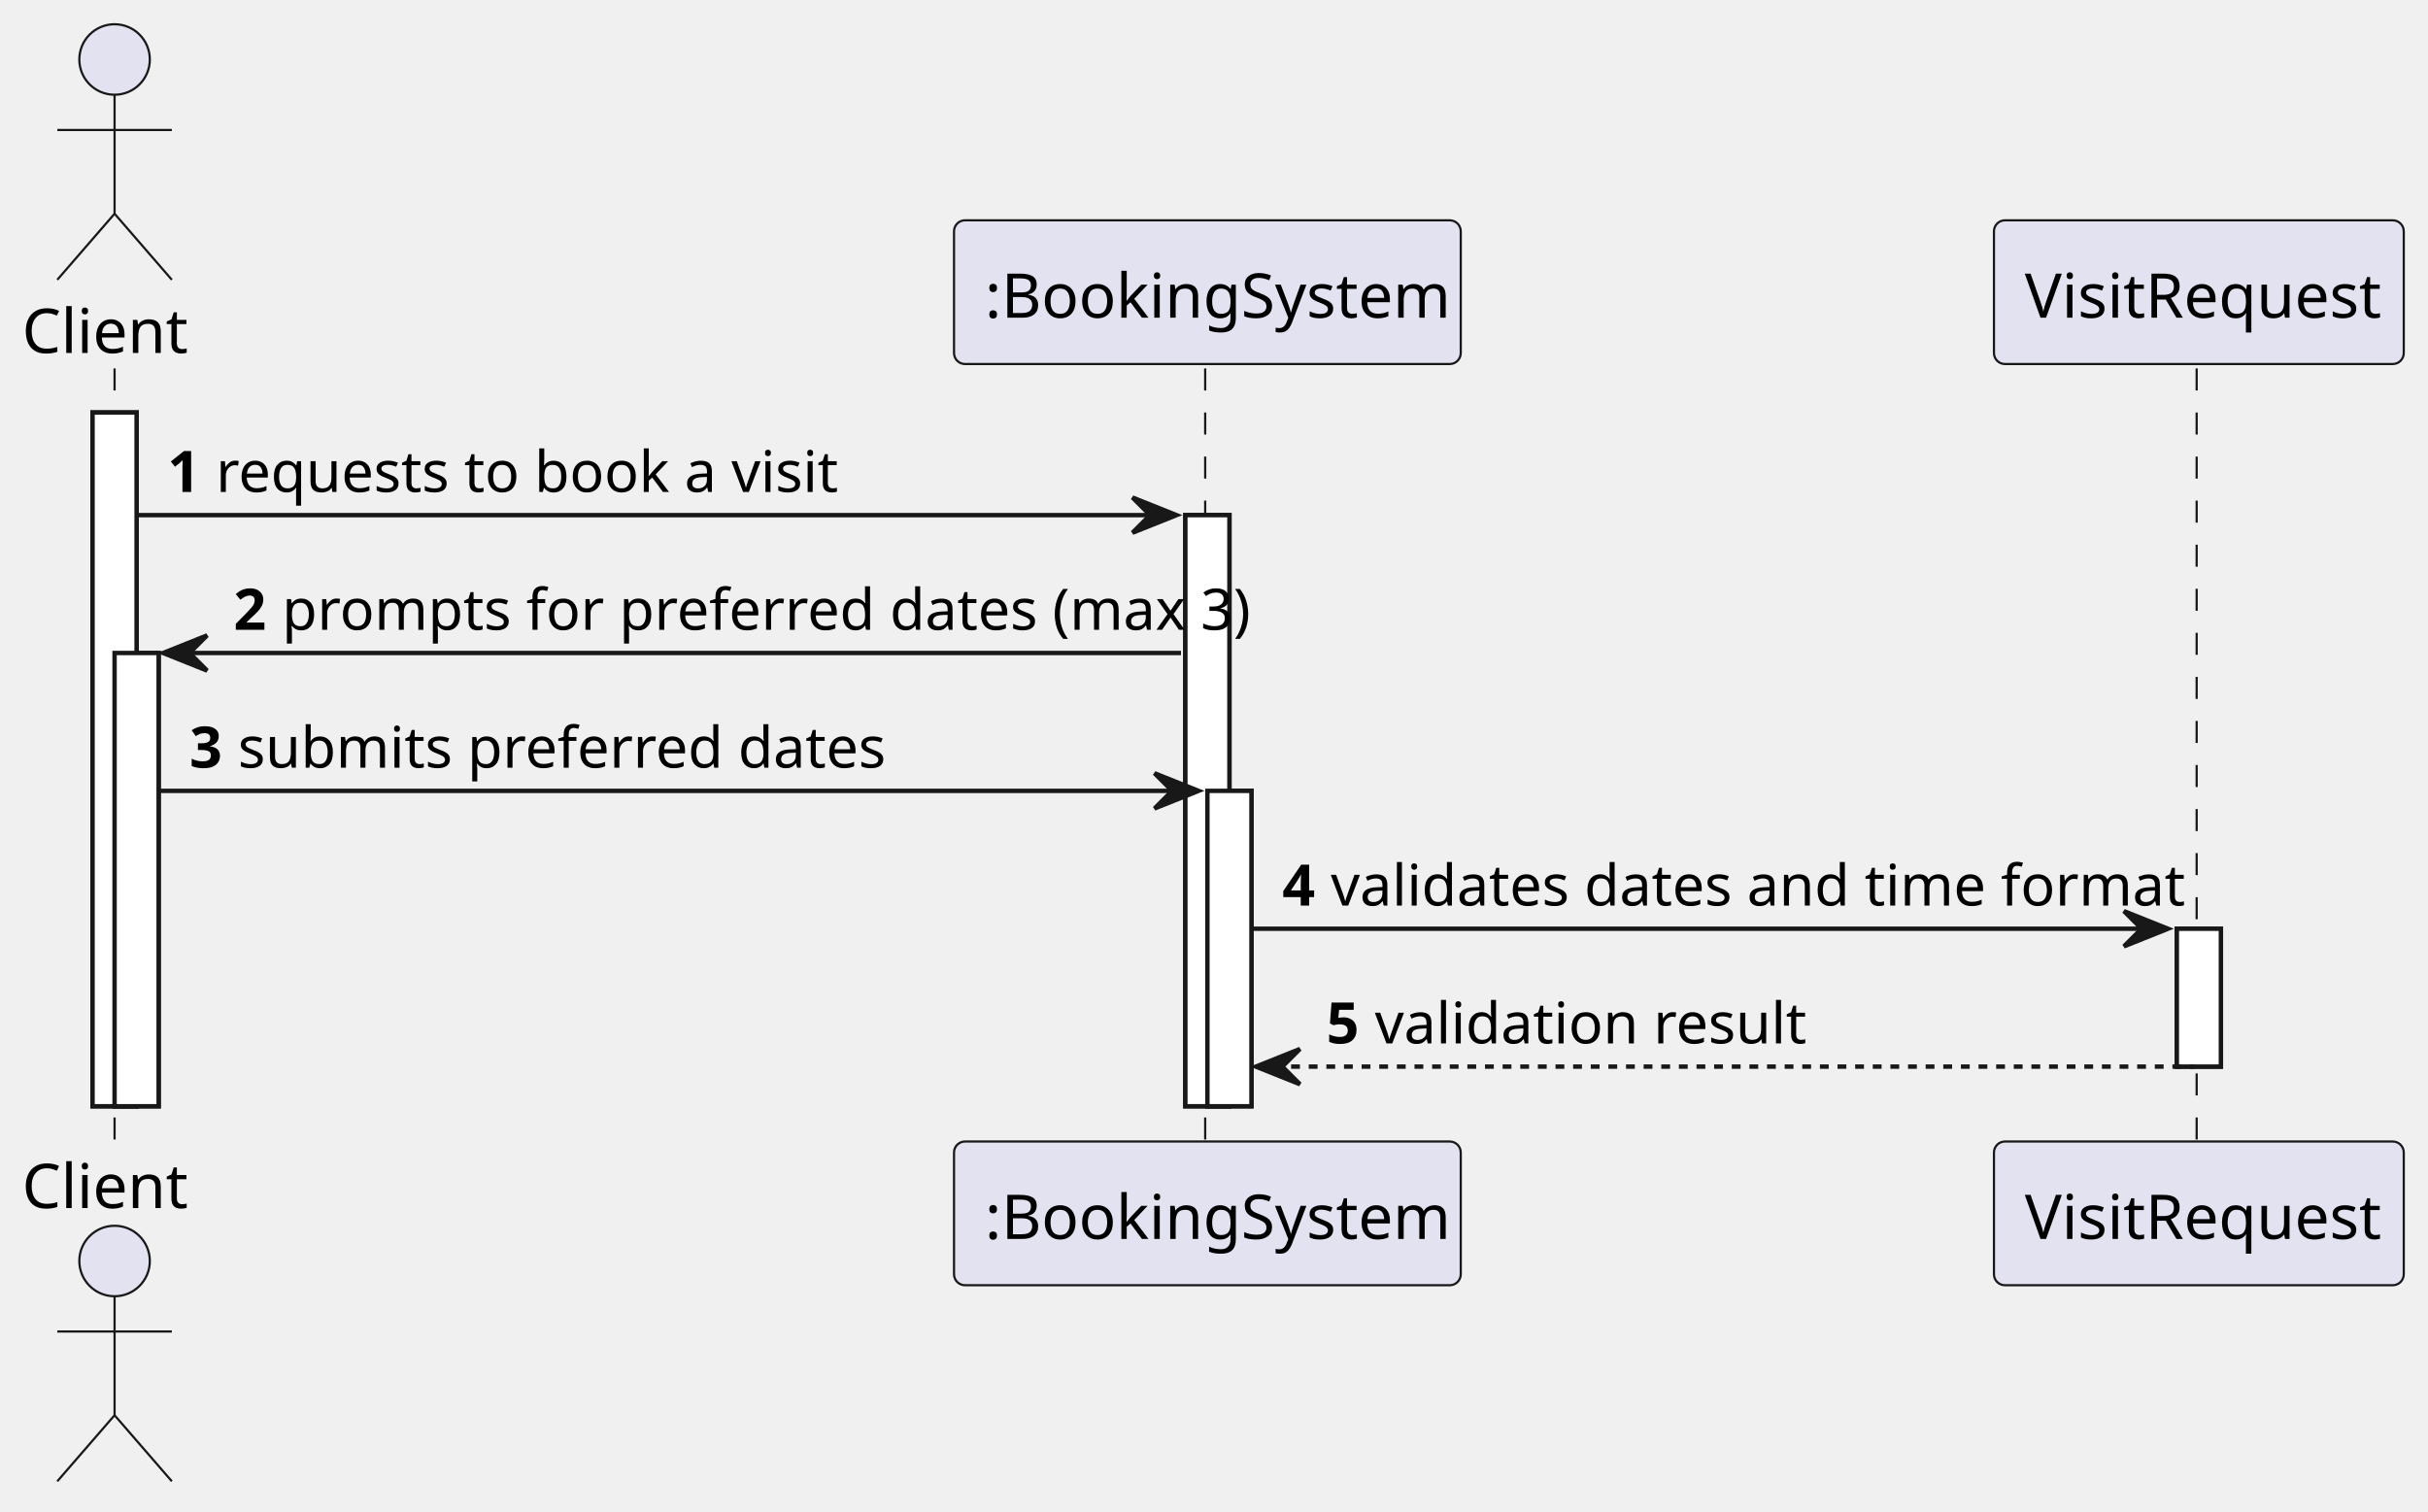
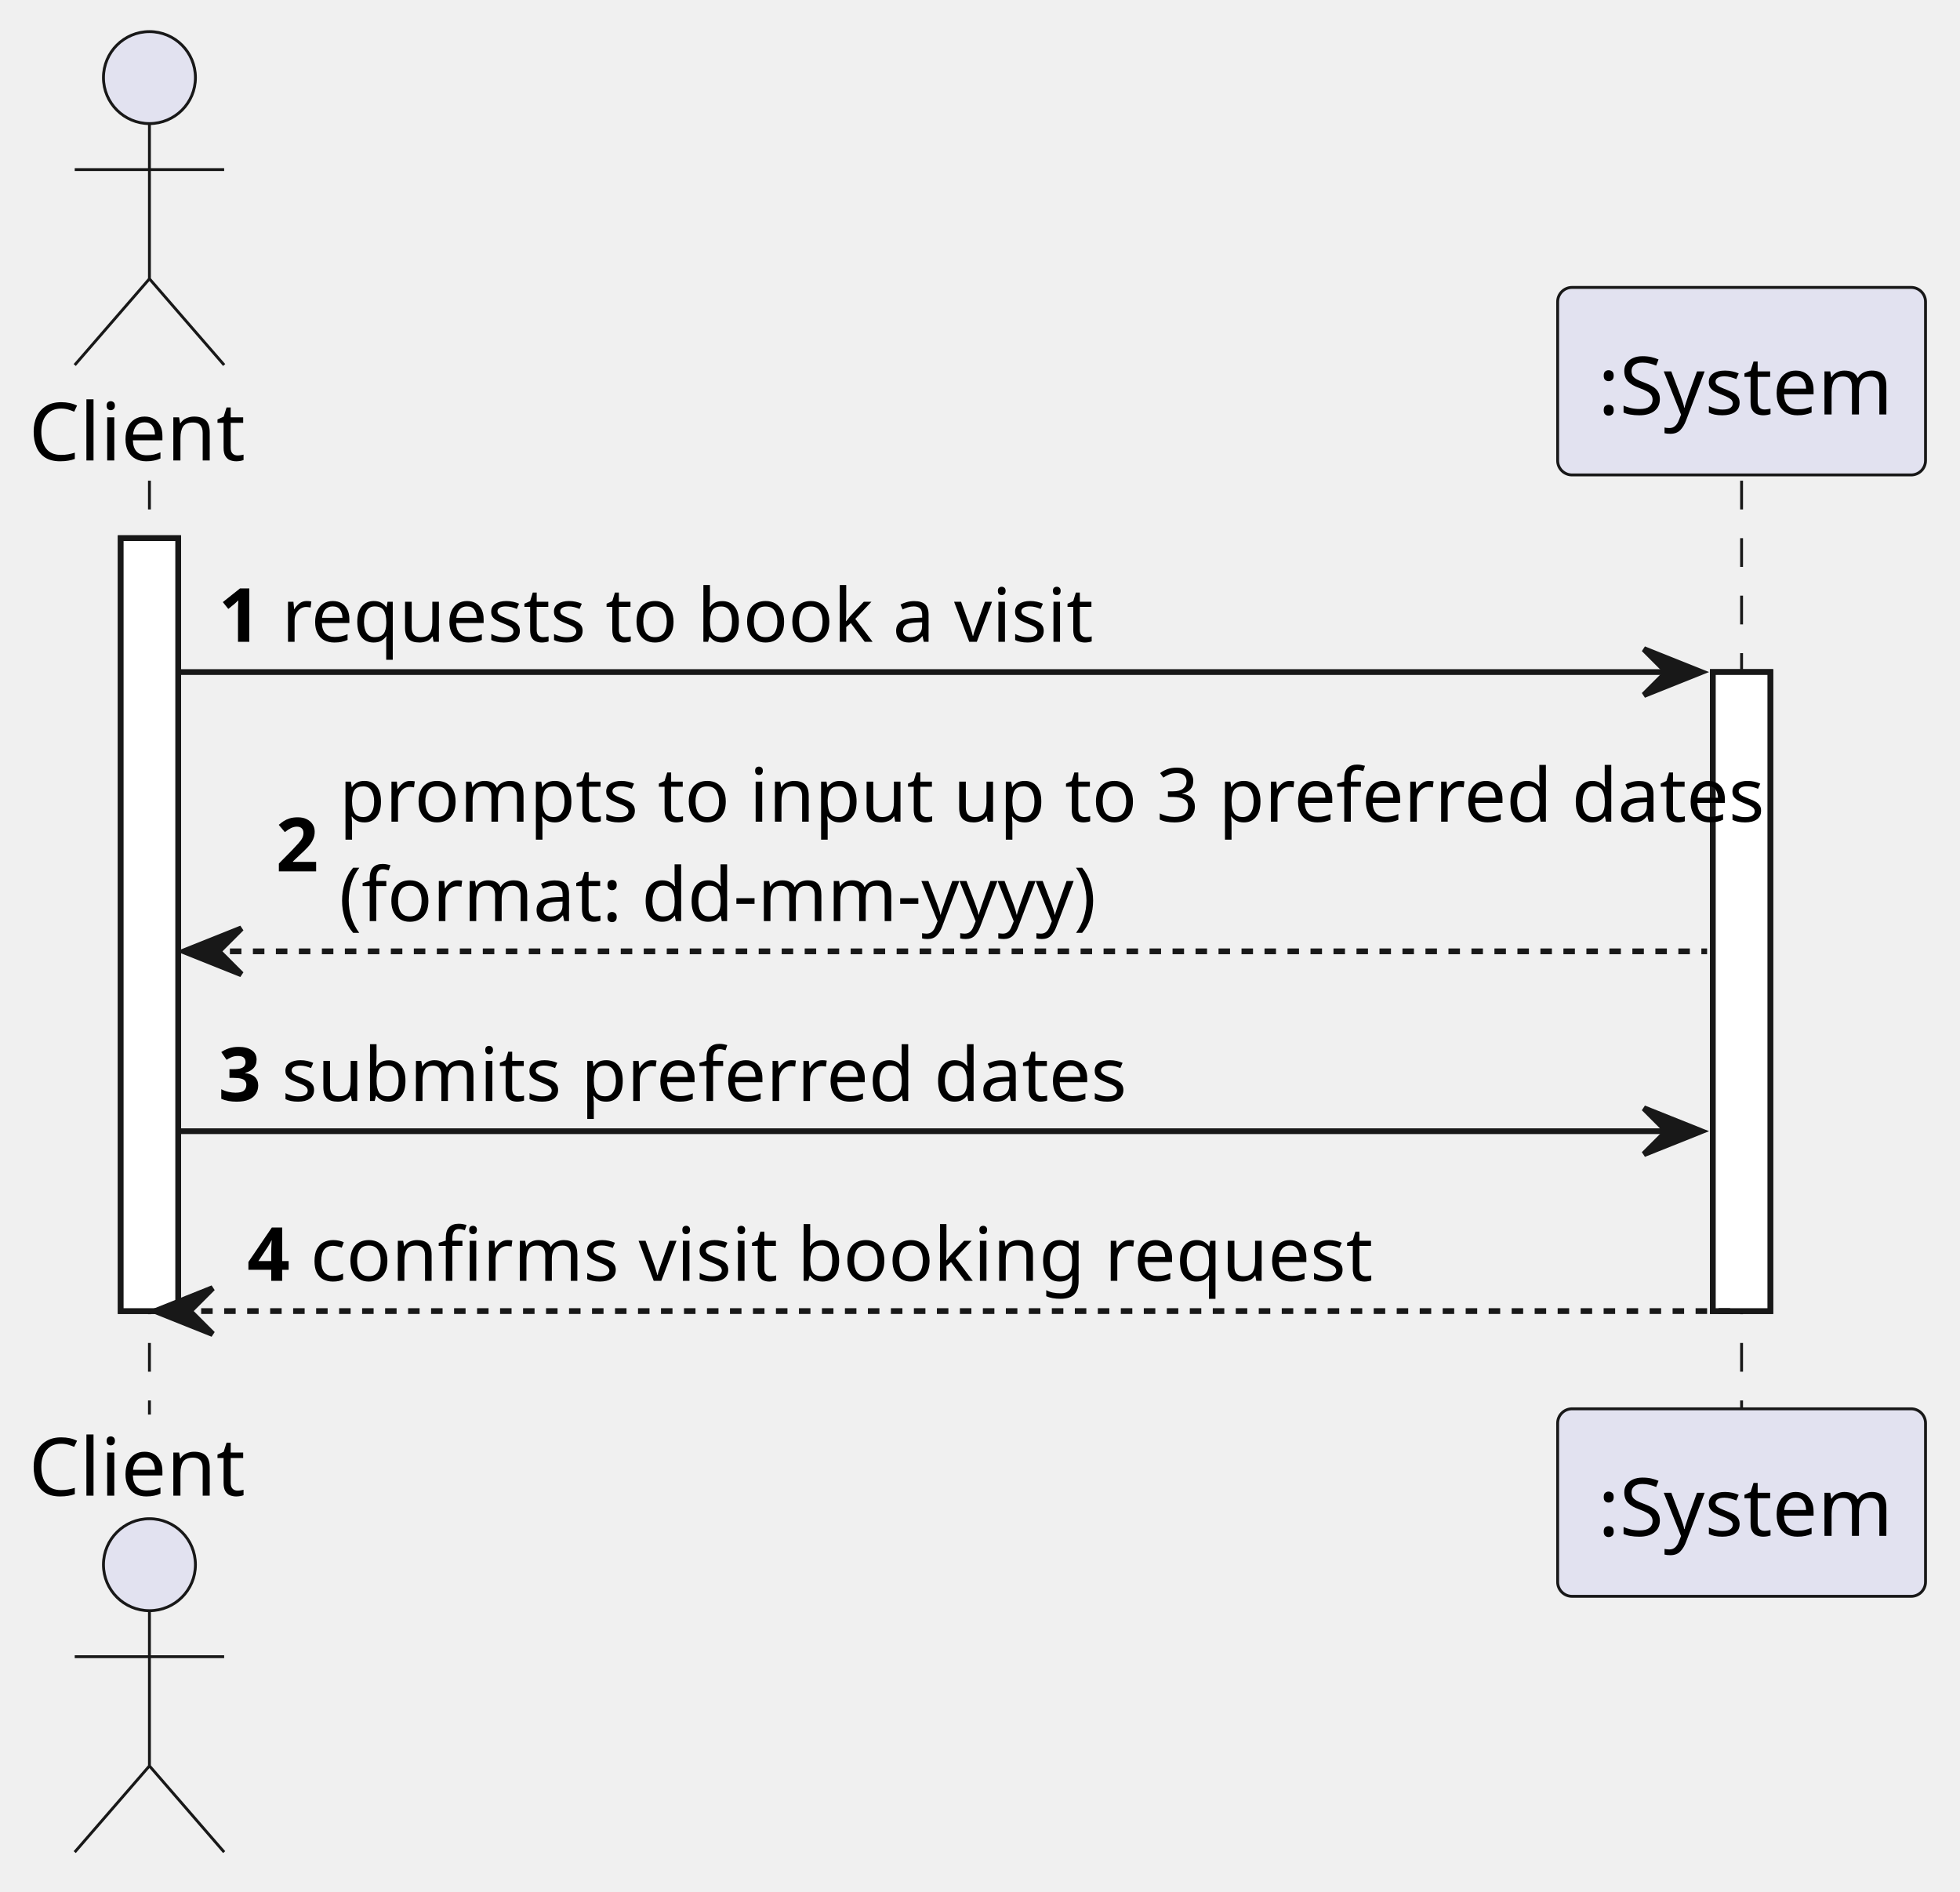
- <svg xmlns="http://www.w3.org/2000/svg" contentStyleType="text/css" height="343px" preserveAspectRatio="none" style="width:551px;height:343px;background:#FFFFFF;" version="1.1" viewBox="0 0 551 343" width="551px" zoomAndPan="magnify">
+ <svg xmlns="http://www.w3.org/2000/svg" contentStyleType="text/css" height="329px" preserveAspectRatio="none" style="width:341px;height:329px;background:#FFFFFF;" version="1.1" viewBox="0 0 341 329" width="341px" zoomAndPan="magnify">
  <defs />
  <g>
-     <rect fill="#FFFFFF" height="157.455" style="stroke:#181818;stroke-width:1.0;" width="10" x="21" y="93.621" />
-     <rect fill="#FFFFFF" height="102.873" style="stroke:#181818;stroke-width:1.0;" width="10" x="26" y="148.203" />
-     <rect fill="#FFFFFF" height="134.164" style="stroke:#181818;stroke-width:1.0;" width="10" x="269" y="116.912" />
-     <rect fill="#FFFFFF" height="71.582" style="stroke:#181818;stroke-width:1.0;" width="10" x="274" y="179.494" />
-     <rect fill="#FFFFFF" height="31.291" style="stroke:#181818;stroke-width:1.0;" width="10" x="494" y="210.785" />
-     <line style="stroke:#181818;stroke-width:0.5;stroke-dasharray:5.0,5.0;" x1="26" x2="26" y1="83.621" y2="260.076" />
-     <line style="stroke:#181818;stroke-width:0.5;stroke-dasharray:5.0,5.0;" x1="273.5" x2="273.5" y1="83.621" y2="260.076" />
-     <line style="stroke:#181818;stroke-width:0.5;stroke-dasharray:5.0,5.0;" x1="498.5" x2="498.5" y1="83.621" y2="260.076" />
+     <rect fill="#FFFFFF" height="134.455" style="stroke:#181818;stroke-width:1.0;" width="10" x="21" y="93.621" />
+     <rect fill="#FFFFFF" height="111.164" style="stroke:#181818;stroke-width:1.0;" width="10" x="298" y="116.912" />
+     <line style="stroke:#181818;stroke-width:0.5;stroke-dasharray:5.0,5.0;" x1="26" x2="26" y1="83.621" y2="246.076" />
+     <line style="stroke:#181818;stroke-width:0.5;stroke-dasharray:5.0,5.0;" x1="303" x2="303" y1="83.621" y2="246.076" />
    <text fill="#000000" font-family="sans-serif" font-size="14" lengthAdjust="spacing" textLength="36" x="5" y="80.107">Client
        </text>
    <ellipse cx="26" cy="13.5" fill="#E2E2F0" rx="8" ry="8" style="stroke:#181818;stroke-width:0.5;" />
    <path d="M26,21.5 L26,48.5 M13,29.5 L39,29.5 M26,48.5 L13,63.5 M26,48.5 L39,63.5 " fill="none" style="stroke:#181818;stroke-width:0.5;" />
-     <text fill="#000000" font-family="sans-serif" font-size="14" lengthAdjust="spacing" textLength="36" x="5" y="274.184">Client
+     <text fill="#000000" font-family="sans-serif" font-size="14" lengthAdjust="spacing" textLength="36" x="5" y="260.184">Client
        </text>
-     <ellipse cx="26" cy="286.197" fill="#E2E2F0" rx="8" ry="8" style="stroke:#181818;stroke-width:0.5;" />
-     <path d="M26,294.197 L26,321.197 M13,302.197 L39,302.197 M26,321.197 L13,336.197 M26,321.197 L39,336.197 " fill="none" style="stroke:#181818;stroke-width:0.5;" />
-     <rect fill="#E2E2F0" height="32.621" rx="2.5" ry="2.5" style="stroke:#181818;stroke-width:0.5;" width="115" x="216.5" y="50" />
-     <text fill="#000000" font-family="sans-serif" font-size="14" lengthAdjust="spacing" textLength="101" x="223.5" y="72.107">:BookingSystem
+     <ellipse cx="26" cy="272.197" fill="#E2E2F0" rx="8" ry="8" style="stroke:#181818;stroke-width:0.5;" />
+     <path d="M26,280.197 L26,307.197 M13,288.197 L39,288.197 M26,307.197 L13,322.197 M26,307.197 L39,322.197 " fill="none" style="stroke:#181818;stroke-width:0.5;" />
+     <rect fill="#E2E2F0" height="32.621" rx="2.5" ry="2.5" style="stroke:#181818;stroke-width:0.5;" width="64" x="271" y="50" />
+     <text fill="#000000" font-family="sans-serif" font-size="14" lengthAdjust="spacing" textLength="50" x="278" y="72.107">:System
        </text>
-     <rect fill="#E2E2F0" height="32.621" rx="2.5" ry="2.5" style="stroke:#181818;stroke-width:0.5;" width="115" x="216.5" y="259.076" />
-     <text fill="#000000" font-family="sans-serif" font-size="14" lengthAdjust="spacing" textLength="101" x="223.5" y="281.184">:BookingSystem
+     <rect fill="#E2E2F0" height="32.621" rx="2.5" ry="2.5" style="stroke:#181818;stroke-width:0.5;" width="64" x="271" y="245.076" />
+     <text fill="#000000" font-family="sans-serif" font-size="14" lengthAdjust="spacing" textLength="50" x="278" y="267.184">:System
        </text>
-     <rect fill="#E2E2F0" height="32.621" rx="2.5" ry="2.5" style="stroke:#181818;stroke-width:0.5;" width="93" x="452.5" y="50" />
-     <text fill="#000000" font-family="sans-serif" font-size="14" lengthAdjust="spacing" textLength="79" x="459.5" y="72.107">VisitRequest
-         </text>
-     <rect fill="#E2E2F0" height="32.621" rx="2.5" ry="2.5" style="stroke:#181818;stroke-width:0.5;" width="93" x="452.5" y="259.076" />
-     <text fill="#000000" font-family="sans-serif" font-size="14" lengthAdjust="spacing" textLength="79" x="459.5" y="281.184">VisitRequest
-         </text>
-     <rect fill="#FFFFFF" height="157.455" style="stroke:#181818;stroke-width:1.0;" width="10" x="21" y="93.621" />
-     <rect fill="#FFFFFF" height="102.873" style="stroke:#181818;stroke-width:1.0;" width="10" x="26" y="148.203" />
-     <rect fill="#FFFFFF" height="134.164" style="stroke:#181818;stroke-width:1.0;" width="10" x="269" y="116.912" />
-     <rect fill="#FFFFFF" height="71.582" style="stroke:#181818;stroke-width:1.0;" width="10" x="274" y="179.494" />
-     <rect fill="#FFFFFF" height="31.291" style="stroke:#181818;stroke-width:1.0;" width="10" x="494" y="210.785" />
-     <polygon fill="#181818" points="257,112.912,267,116.912,257,120.912,261,116.912" style="stroke:#181818;stroke-width:1.0;" />
-     <line style="stroke:#181818;stroke-width:1.0;" x1="31" x2="263" y1="116.912" y2="116.912" />
+     <rect fill="#FFFFFF" height="134.455" style="stroke:#181818;stroke-width:1.0;" width="10" x="21" y="93.621" />
+     <rect fill="#FFFFFF" height="111.164" style="stroke:#181818;stroke-width:1.0;" width="10" x="298" y="116.912" />
+     <polygon fill="#181818" points="286,112.912,296,116.912,286,120.912,290,116.912" style="stroke:#181818;stroke-width:1.0;" />
+     <line style="stroke:#181818;stroke-width:1.0;" x1="31" x2="292" y1="116.912" y2="116.912" />
    <text fill="#000000" font-family="sans-serif" font-size="13" font-weight="bold" lengthAdjust="spacing" textLength="7" x="38" y="111.649">1
        </text>
    <text fill="#000000" font-family="sans-serif" font-size="13" lengthAdjust="spacing" textLength="134" x="49" y="111.649">requests to book a visit
        </text>
-     <polygon fill="#181818" points="47,144.203,37,148.203,47,152.203,43,148.203" style="stroke:#181818;stroke-width:1.0;" />
-     <line style="stroke:#181818;stroke-width:1.0;" x1="41" x2="268" y1="148.203" y2="148.203" />
-     <text fill="#000000" font-family="sans-serif" font-size="13" font-weight="bold" lengthAdjust="spacing" textLength="7" x="53" y="142.94">2
+     <polygon fill="#181818" points="42,161.494,32,165.494,42,169.494,38,165.494" style="stroke:#181818;stroke-width:1.0;" />
+     <line style="stroke:#181818;stroke-width:1.0;stroke-dasharray:2.0,2.0;" x1="36" x2="297" y1="165.494" y2="165.494" />
+     <text fill="#000000" font-family="sans-serif" font-size="13" font-weight="bold" lengthAdjust="spacing" textLength="7" x="48" y="151.586">2
        </text>
-     <text fill="#000000" font-family="sans-serif" font-size="13" lengthAdjust="spacing" textLength="203" x="64" y="142.94">prompts for preferred dates (max 3)
+     <text fill="#000000" font-family="sans-serif" font-size="13" lengthAdjust="spacing" textLength="228" x="59" y="142.94">prompts to input up to 3 preferred dates
        </text>
-     <polygon fill="#181818" points="262,175.494,272,179.494,262,183.494,266,179.494" style="stroke:#181818;stroke-width:1.0;" />
-     <line style="stroke:#181818;stroke-width:1.0;" x1="36" x2="268" y1="179.494" y2="179.494" />
-     <text fill="#000000" font-family="sans-serif" font-size="13" font-weight="bold" lengthAdjust="spacing" textLength="7" x="43" y="174.231">3
+     <text fill="#000000" font-family="sans-serif" font-size="13" lengthAdjust="spacing" textLength="124" x="59" y="160.231">(format: dd-mm-yyyy)
        </text>
-     <text fill="#000000" font-family="sans-serif" font-size="13" lengthAdjust="spacing" textLength="136" x="54" y="174.231">submits preferred dates
+     <polygon fill="#181818" points="286,192.785,296,196.785,286,200.785,290,196.785" style="stroke:#181818;stroke-width:1.0;" />
+     <line style="stroke:#181818;stroke-width:1.0;" x1="31" x2="292" y1="196.785" y2="196.785" />
+     <text fill="#000000" font-family="sans-serif" font-size="13" font-weight="bold" lengthAdjust="spacing" textLength="7" x="38" y="191.523">3
        </text>
-     <polygon fill="#181818" points="482,206.785,492,210.785,482,214.785,486,210.785" style="stroke:#181818;stroke-width:1.0;" />
-     <line style="stroke:#181818;stroke-width:1.0;" x1="284" x2="488" y1="210.785" y2="210.785" />
-     <text fill="#000000" font-family="sans-serif" font-size="13" font-weight="bold" lengthAdjust="spacing" textLength="7" x="291" y="205.523">4
+     <text fill="#000000" font-family="sans-serif" font-size="13" lengthAdjust="spacing" textLength="136" x="49" y="191.523">submits preferred dates
        </text>
-     <text fill="#000000" font-family="sans-serif" font-size="13" lengthAdjust="spacing" textLength="180" x="302" y="205.523">validates dates and time format
+     <polygon fill="#181818" points="37,224.076,27,228.076,37,232.076,33,228.076" style="stroke:#181818;stroke-width:1.0;" />
+     <line style="stroke:#181818;stroke-width:1.0;stroke-dasharray:2.0,2.0;" x1="31" x2="302" y1="228.076" y2="228.076" />
+     <text fill="#000000" font-family="sans-serif" font-size="13" font-weight="bold" lengthAdjust="spacing" textLength="7" x="43" y="222.814">4
        </text>
-     <polygon fill="#181818" points="295,238.076,285,242.076,295,246.076,291,242.076" style="stroke:#181818;stroke-width:1.0;" />
-     <line style="stroke:#181818;stroke-width:1.0;stroke-dasharray:2.0,2.0;" x1="289" x2="498" y1="242.076" y2="242.076" />
-     <text fill="#000000" font-family="sans-serif" font-size="13" font-weight="bold" lengthAdjust="spacing" textLength="7" x="301" y="236.814">5
-         </text>
-     <text fill="#000000" font-family="sans-serif" font-size="13" lengthAdjust="spacing" textLength="89" x="312" y="236.814">validation result
+     <text fill="#000000" font-family="sans-serif" font-size="13" lengthAdjust="spacing" textLength="171" x="54" y="222.814">confirms visit booking request
        </text>
  </g>
</svg>
